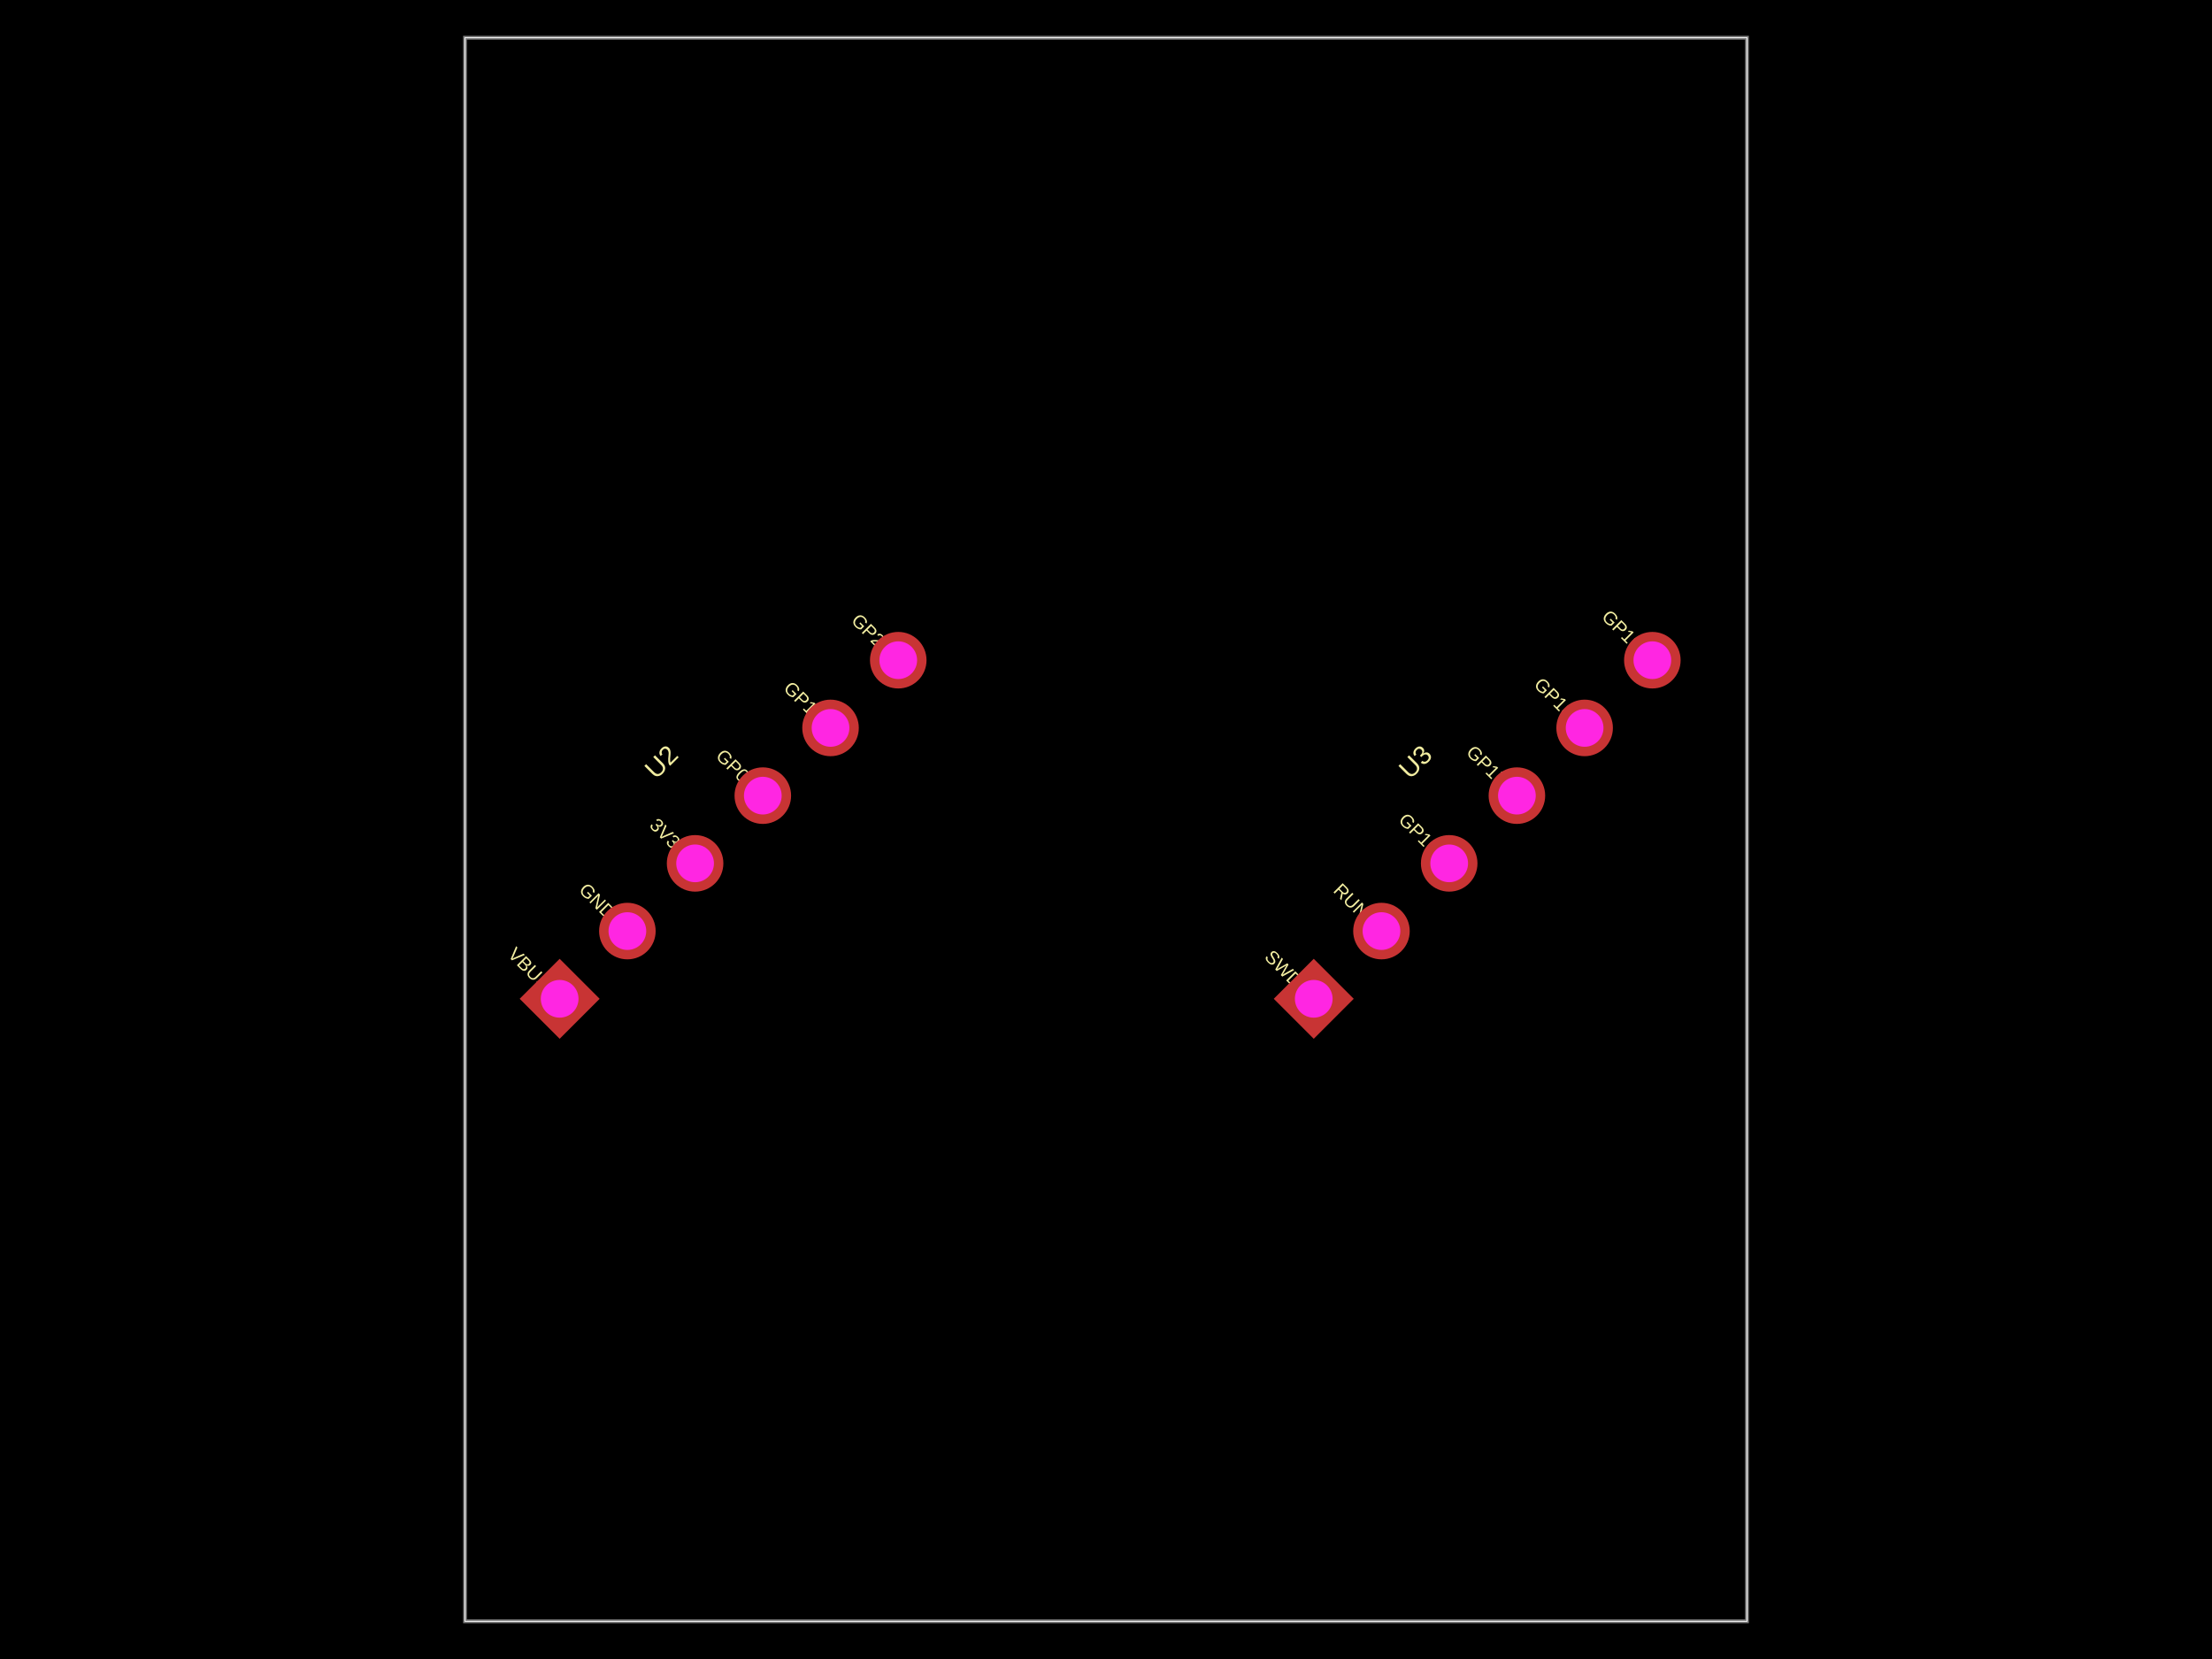
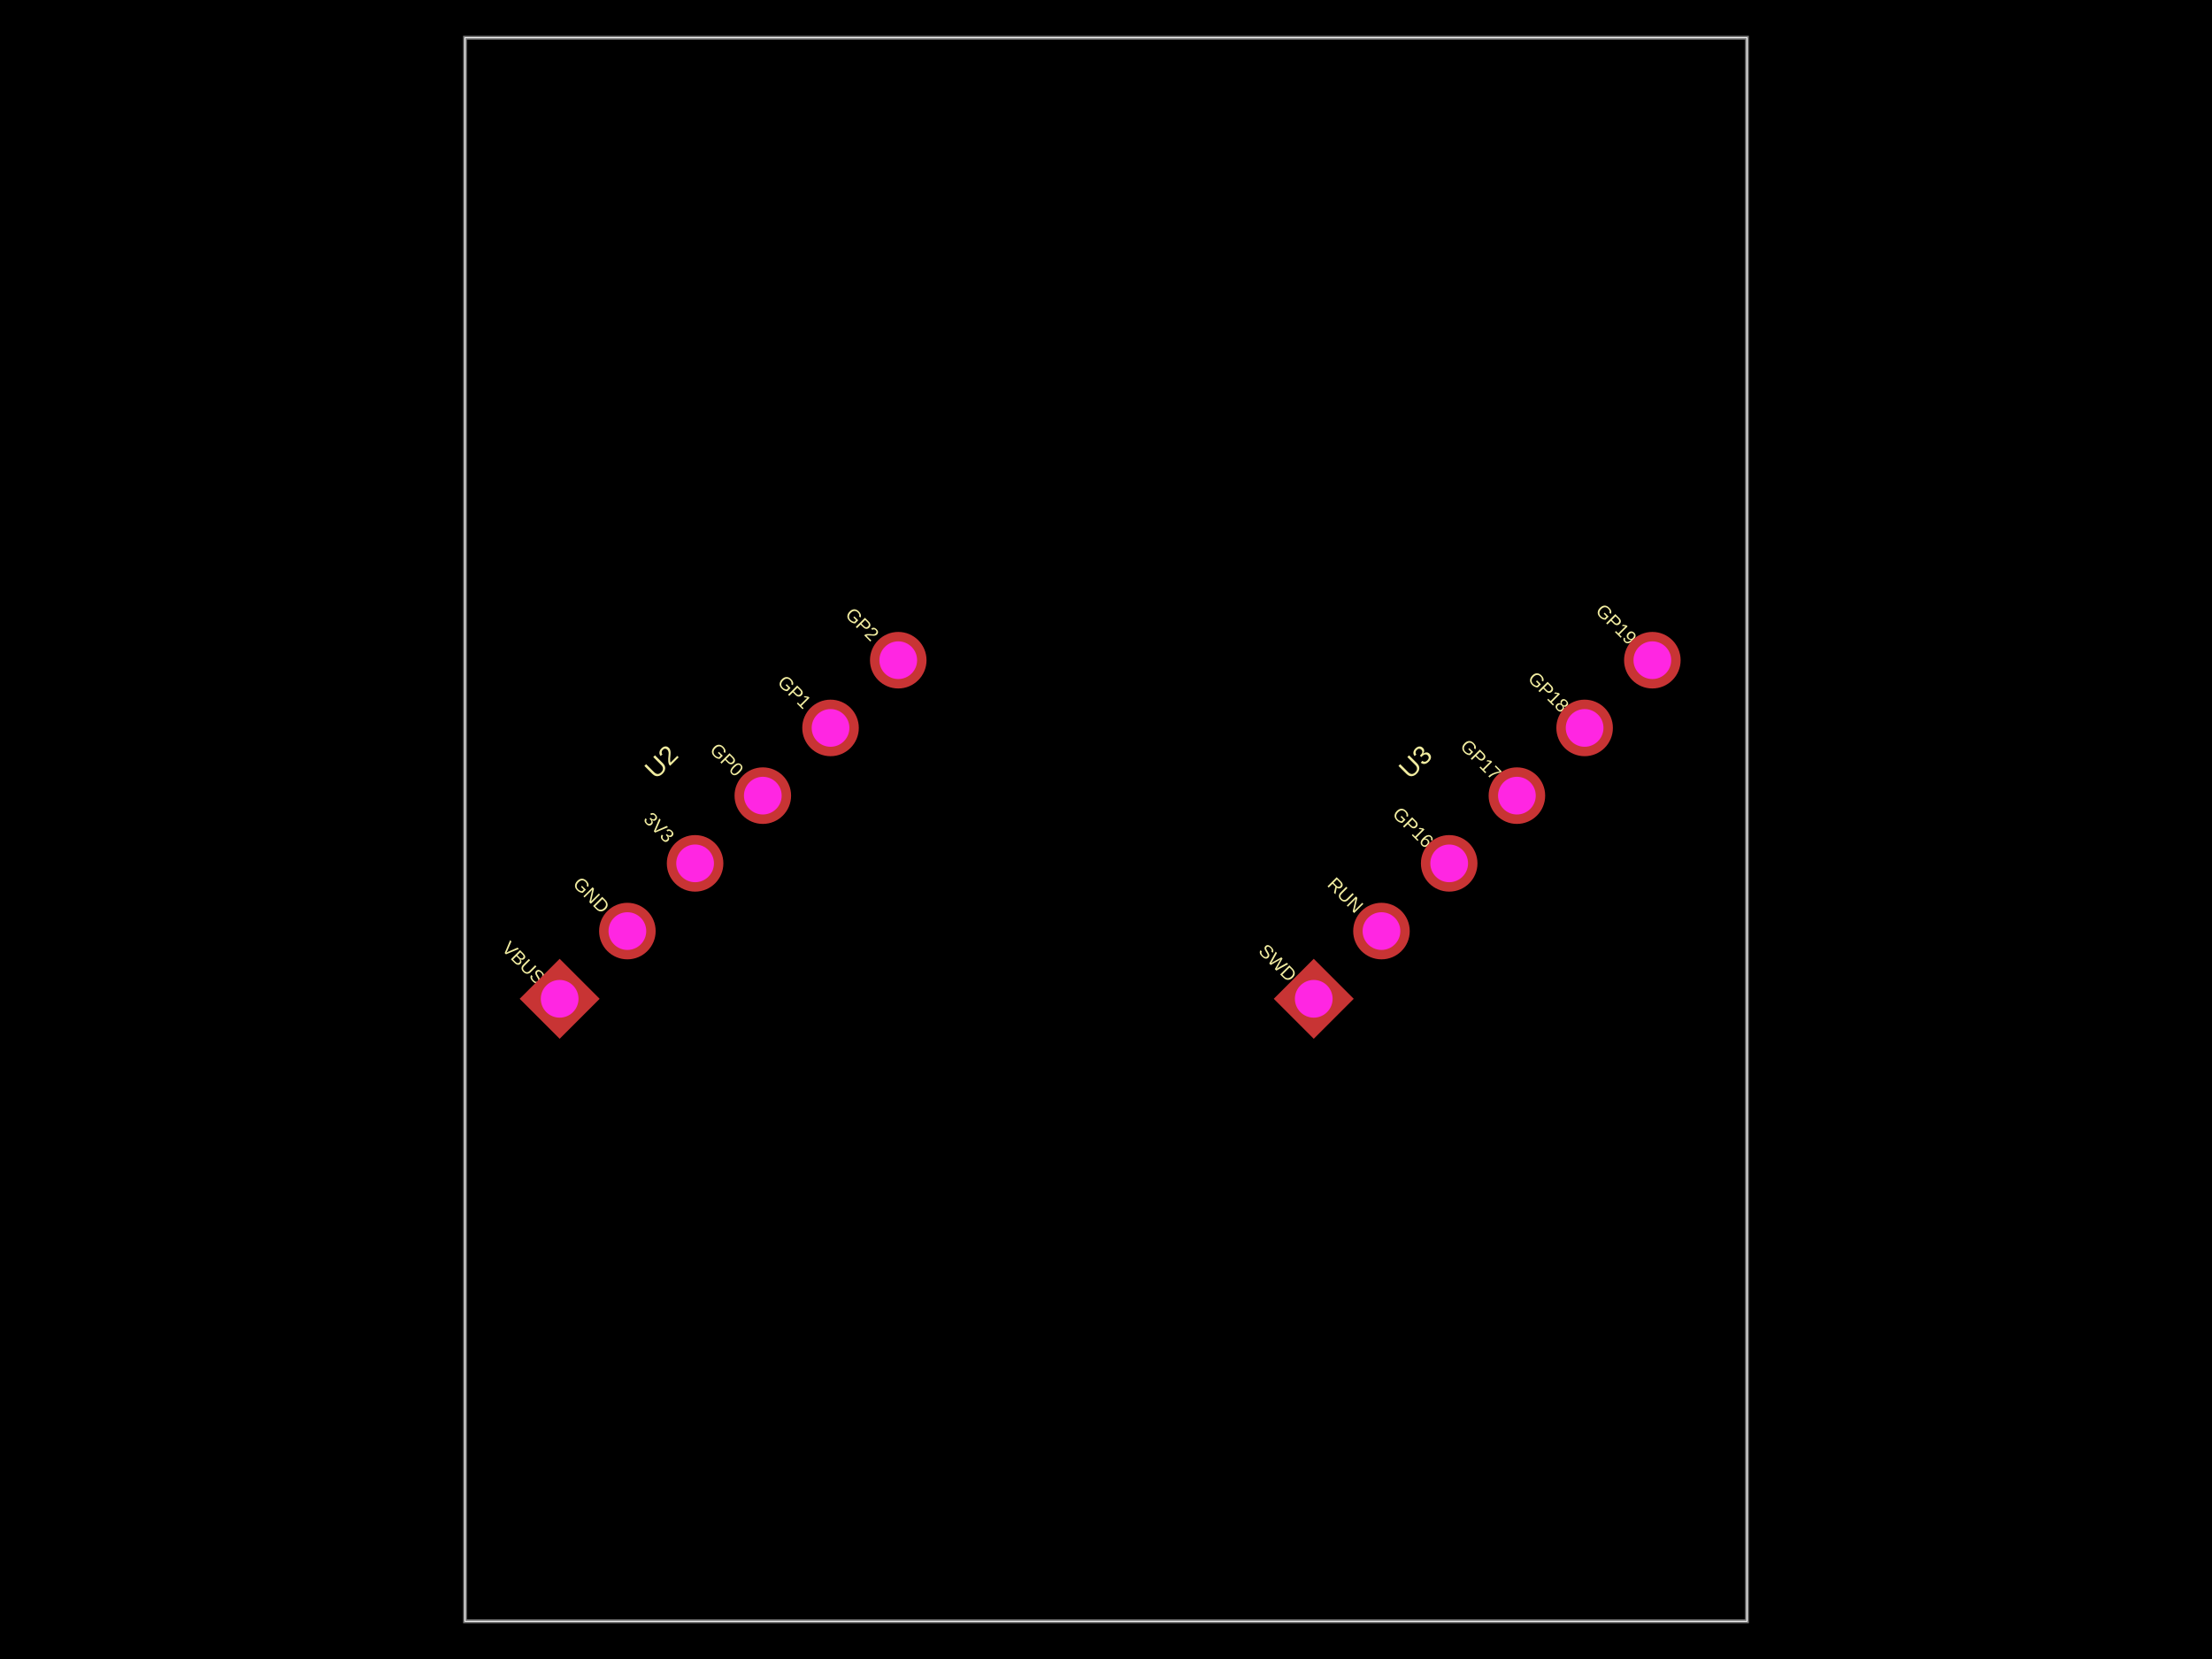
- <svg xmlns="http://www.w3.org/2000/svg" width="800" height="600" data-software-used-string="@tscircuit/core@0.0.1269">
+ <svg xmlns="http://www.w3.org/2000/svg" width="800" height="600" data-software-used-string="@tscircuit/core@0.0.1610">
  <style />
  <rect class="boundary" x="0" y="0" fill="#000" width="800" height="600" data-type="pcb_background" data-pcb-layer="global" />
  <rect class="pcb-boundary" fill="none" stroke="#fff" stroke-width="0.3" x="168.182" y="13.636" width="463.636" height="572.727" data-type="pcb_boundary" data-pcb-layer="global" />
  <path class="pcb-board" d="M 168.182 586.364 L 631.818 586.364 L 631.818 13.636 L 168.182 13.636 Z" fill="none" stroke="rgba(255, 255, 255, 0.5)" stroke-width="1.364" data-type="pcb_board" data-pcb-layer="board" />
-   <text x="0" y="0" dx="0" dy="0" fill="#f2eda1" font-family="Arial, sans-serif" font-size="6.818" text-anchor="middle" dominant-baseline="central" transform="matrix(0.7071068,0.7071068,-0.7071068,0.7071068,191.5597,350.3814)" class="pcb-silkscreen-text pcb-silkscreen-top" data-pcb-silkscreen-text-id="pcb_silkscreen_text_0" stroke="none" data-type="pcb_silkscreen_text" data-pcb-layer="top">VBUS</text>
-   <text x="0" y="0" dx="0" dy="0" fill="#f2eda1" font-family="Arial, sans-serif" font-size="6.818" text-anchor="middle" dominant-baseline="central" transform="matrix(0.7071068,0.7071068,-0.7071068,0.7071068,216.0513,325.8898)" class="pcb-silkscreen-text pcb-silkscreen-top" data-pcb-silkscreen-text-id="pcb_silkscreen_text_1" stroke="none" data-type="pcb_silkscreen_text" data-pcb-layer="top">GND</text>
-   <text x="0" y="0" dx="0" dy="0" fill="#f2eda1" font-family="Arial, sans-serif" font-size="6.818" text-anchor="middle" dominant-baseline="central" transform="matrix(0.7071068,0.7071068,-0.7071068,0.7071068,240.5429,301.3981)" class="pcb-silkscreen-text pcb-silkscreen-top" data-pcb-silkscreen-text-id="pcb_silkscreen_text_2" stroke="none" data-type="pcb_silkscreen_text" data-pcb-layer="top">3V3</text>
-   <text x="0" y="0" dx="0" dy="0" fill="#f2eda1" font-family="Arial, sans-serif" font-size="6.818" text-anchor="middle" dominant-baseline="central" transform="matrix(0.7071068,0.7071068,-0.7071068,0.7071068,265.0345,276.9065)" class="pcb-silkscreen-text pcb-silkscreen-top" data-pcb-silkscreen-text-id="pcb_silkscreen_text_3" stroke="none" data-type="pcb_silkscreen_text" data-pcb-layer="top">GP0</text>
-   <text x="0" y="0" dx="0" dy="0" fill="#f2eda1" font-family="Arial, sans-serif" font-size="6.818" text-anchor="middle" dominant-baseline="central" transform="matrix(0.7071068,0.7071068,-0.7071068,0.7071068,289.5261,252.4149)" class="pcb-silkscreen-text pcb-silkscreen-top" data-pcb-silkscreen-text-id="pcb_silkscreen_text_4" stroke="none" data-type="pcb_silkscreen_text" data-pcb-layer="top">GP1</text>
-   <text x="0" y="0" dx="0" dy="0" fill="#f2eda1" font-family="Arial, sans-serif" font-size="6.818" text-anchor="middle" dominant-baseline="central" transform="matrix(0.7071068,0.7071068,-0.7071068,0.7071068,314.0177,227.9233)" class="pcb-silkscreen-text pcb-silkscreen-top" data-pcb-silkscreen-text-id="pcb_silkscreen_text_5" stroke="none" data-type="pcb_silkscreen_text" data-pcb-layer="top">GP2</text>
+   <text x="0" y="0" dx="0" dy="0" fill="#f2eda1" font-family="Arial, sans-serif" font-size="6.818" text-anchor="middle" dominant-baseline="central" transform="matrix(0.7071068,0.7071068,-0.7071068,0.7071068,189.3902,348.2118)" class="pcb-silkscreen-text pcb-silkscreen-top" data-pcb-silkscreen-text-id="pcb_silkscreen_text_0" stroke="none" data-type="pcb_silkscreen_text" data-pcb-layer="top">VBUS</text>
+   <text x="0" y="0" dx="0" dy="0" fill="#f2eda1" font-family="Arial, sans-serif" font-size="6.818" text-anchor="middle" dominant-baseline="central" transform="matrix(0.7071068,0.7071068,-0.7071068,0.7071068,213.8818,323.7202)" class="pcb-silkscreen-text pcb-silkscreen-top" data-pcb-silkscreen-text-id="pcb_silkscreen_text_1" stroke="none" data-type="pcb_silkscreen_text" data-pcb-layer="top">GND</text>
+   <text x="0" y="0" dx="0" dy="0" fill="#f2eda1" font-family="Arial, sans-serif" font-size="6.818" text-anchor="middle" dominant-baseline="central" transform="matrix(0.7071068,0.7071068,-0.7071068,0.7071068,238.3734,299.2286)" class="pcb-silkscreen-text pcb-silkscreen-top" data-pcb-silkscreen-text-id="pcb_silkscreen_text_2" stroke="none" data-type="pcb_silkscreen_text" data-pcb-layer="top">3V3</text>
+   <text x="0" y="0" dx="0" dy="0" fill="#f2eda1" font-family="Arial, sans-serif" font-size="6.818" text-anchor="middle" dominant-baseline="central" transform="matrix(0.7071068,0.7071068,-0.7071068,0.7071068,262.865,274.737)" class="pcb-silkscreen-text pcb-silkscreen-top" data-pcb-silkscreen-text-id="pcb_silkscreen_text_3" stroke="none" data-type="pcb_silkscreen_text" data-pcb-layer="top">GP0</text>
+   <text x="0" y="0" dx="0" dy="0" fill="#f2eda1" font-family="Arial, sans-serif" font-size="6.818" text-anchor="middle" dominant-baseline="central" transform="matrix(0.7071068,0.7071068,-0.7071068,0.7071068,287.3566,250.2454)" class="pcb-silkscreen-text pcb-silkscreen-top" data-pcb-silkscreen-text-id="pcb_silkscreen_text_4" stroke="none" data-type="pcb_silkscreen_text" data-pcb-layer="top">GP1</text>
+   <text x="0" y="0" dx="0" dy="0" fill="#f2eda1" font-family="Arial, sans-serif" font-size="6.818" text-anchor="middle" dominant-baseline="central" transform="matrix(0.7071068,0.7071068,-0.7071068,0.7071068,311.8482,225.7538)" class="pcb-silkscreen-text pcb-silkscreen-top" data-pcb-silkscreen-text-id="pcb_silkscreen_text_5" stroke="none" data-type="pcb_silkscreen_text" data-pcb-layer="top">GP2</text>
  <text x="0" y="0" dx="0" dy="0" fill="#f2eda1" font-family="Arial, sans-serif" font-size="9.545" text-anchor="middle" dominant-baseline="central" transform="matrix(0.7071068,-0.7071068,0.7071068,0.7071068,239.1448,275.5084)" class="pcb-silkscreen-text pcb-silkscreen-top" data-pcb-silkscreen-text-id="pcb_silkscreen_text_6" stroke="none" data-type="pcb_silkscreen_text" data-pcb-layer="top">U2</text>
-   <text x="0" y="0" dx="0" dy="0" fill="#f2eda1" font-family="Arial, sans-serif" font-size="6.818" text-anchor="middle" dominant-baseline="central" transform="matrix(0.7071068,0.7071068,-0.7071068,0.7071068,464.287,350.3814)" class="pcb-silkscreen-text pcb-silkscreen-top" data-pcb-silkscreen-text-id="pcb_silkscreen_text_7" stroke="none" data-type="pcb_silkscreen_text" data-pcb-layer="top">SWD</text>
-   <text x="0" y="0" dx="0" dy="0" fill="#f2eda1" font-family="Arial, sans-serif" font-size="6.818" text-anchor="middle" dominant-baseline="central" transform="matrix(0.7071068,0.7071068,-0.7071068,0.7071068,488.7786,325.8898)" class="pcb-silkscreen-text pcb-silkscreen-top" data-pcb-silkscreen-text-id="pcb_silkscreen_text_8" stroke="none" data-type="pcb_silkscreen_text" data-pcb-layer="top">RUN</text>
-   <text x="0" y="0" dx="0" dy="0" fill="#f2eda1" font-family="Arial, sans-serif" font-size="6.818" text-anchor="middle" dominant-baseline="central" transform="matrix(0.7071068,0.7071068,-0.7071068,0.7071068,513.2702,301.3981)" class="pcb-silkscreen-text pcb-silkscreen-top" data-pcb-silkscreen-text-id="pcb_silkscreen_text_9" stroke="none" data-type="pcb_silkscreen_text" data-pcb-layer="top">GP16</text>
-   <text x="0" y="0" dx="0" dy="0" fill="#f2eda1" font-family="Arial, sans-serif" font-size="6.818" text-anchor="middle" dominant-baseline="central" transform="matrix(0.7071068,0.7071068,-0.7071068,0.7071068,537.7618,276.9065)" class="pcb-silkscreen-text pcb-silkscreen-top" data-pcb-silkscreen-text-id="pcb_silkscreen_text_10" stroke="none" data-type="pcb_silkscreen_text" data-pcb-layer="top">GP17</text>
-   <text x="0" y="0" dx="0" dy="0" fill="#f2eda1" font-family="Arial, sans-serif" font-size="6.818" text-anchor="middle" dominant-baseline="central" transform="matrix(0.7071068,0.7071068,-0.7071068,0.7071068,562.2534,252.4149)" class="pcb-silkscreen-text pcb-silkscreen-top" data-pcb-silkscreen-text-id="pcb_silkscreen_text_11" stroke="none" data-type="pcb_silkscreen_text" data-pcb-layer="top">GP18</text>
-   <text x="0" y="0" dx="0" dy="0" fill="#f2eda1" font-family="Arial, sans-serif" font-size="6.818" text-anchor="middle" dominant-baseline="central" transform="matrix(0.7071068,0.7071068,-0.7071068,0.7071068,586.745,227.9233)" class="pcb-silkscreen-text pcb-silkscreen-top" data-pcb-silkscreen-text-id="pcb_silkscreen_text_12" stroke="none" data-type="pcb_silkscreen_text" data-pcb-layer="top">GP19</text>
+   <text x="0" y="0" dx="0" dy="0" fill="#f2eda1" font-family="Arial, sans-serif" font-size="6.818" text-anchor="middle" dominant-baseline="central" transform="matrix(0.7071068,0.7071068,-0.7071068,0.7071068,462.1174,348.2118)" class="pcb-silkscreen-text pcb-silkscreen-top" data-pcb-silkscreen-text-id="pcb_silkscreen_text_7" stroke="none" data-type="pcb_silkscreen_text" data-pcb-layer="top">SWD</text>
+   <text x="0" y="0" dx="0" dy="0" fill="#f2eda1" font-family="Arial, sans-serif" font-size="6.818" text-anchor="middle" dominant-baseline="central" transform="matrix(0.7071068,0.7071068,-0.7071068,0.7071068,486.609,323.7202)" class="pcb-silkscreen-text pcb-silkscreen-top" data-pcb-silkscreen-text-id="pcb_silkscreen_text_8" stroke="none" data-type="pcb_silkscreen_text" data-pcb-layer="top">RUN</text>
+   <text x="0" y="0" dx="0" dy="0" fill="#f2eda1" font-family="Arial, sans-serif" font-size="6.818" text-anchor="middle" dominant-baseline="central" transform="matrix(0.7071068,0.7071068,-0.7071068,0.7071068,511.1006,299.2286)" class="pcb-silkscreen-text pcb-silkscreen-top" data-pcb-silkscreen-text-id="pcb_silkscreen_text_9" stroke="none" data-type="pcb_silkscreen_text" data-pcb-layer="top">GP16</text>
+   <text x="0" y="0" dx="0" dy="0" fill="#f2eda1" font-family="Arial, sans-serif" font-size="6.818" text-anchor="middle" dominant-baseline="central" transform="matrix(0.7071068,0.7071068,-0.7071068,0.7071068,535.5922,274.737)" class="pcb-silkscreen-text pcb-silkscreen-top" data-pcb-silkscreen-text-id="pcb_silkscreen_text_10" stroke="none" data-type="pcb_silkscreen_text" data-pcb-layer="top">GP17</text>
+   <text x="0" y="0" dx="0" dy="0" fill="#f2eda1" font-family="Arial, sans-serif" font-size="6.818" text-anchor="middle" dominant-baseline="central" transform="matrix(0.7071068,0.7071068,-0.7071068,0.7071068,560.0839,250.2454)" class="pcb-silkscreen-text pcb-silkscreen-top" data-pcb-silkscreen-text-id="pcb_silkscreen_text_11" stroke="none" data-type="pcb_silkscreen_text" data-pcb-layer="top">GP18</text>
+   <text x="0" y="0" dx="0" dy="0" fill="#f2eda1" font-family="Arial, sans-serif" font-size="6.818" text-anchor="middle" dominant-baseline="central" transform="matrix(0.7071068,0.7071068,-0.7071068,0.7071068,584.5755,225.7538)" class="pcb-silkscreen-text pcb-silkscreen-top" data-pcb-silkscreen-text-id="pcb_silkscreen_text_12" stroke="none" data-type="pcb_silkscreen_text" data-pcb-layer="top">GP19</text>
  <text x="0" y="0" dx="0" dy="0" fill="#f2eda1" font-family="Arial, sans-serif" font-size="9.545" text-anchor="middle" dominant-baseline="central" transform="matrix(0.7071068,-0.7071068,0.7071068,0.7071068,511.872,275.5084)" class="pcb-silkscreen-text pcb-silkscreen-top" data-pcb-silkscreen-text-id="pcb_silkscreen_text_13" stroke="none" data-type="pcb_silkscreen_text" data-pcb-layer="top">U3</text>
-   <g data-type="pcb_plated_hole" data-pcb-layer="through">
+   <g data-type="pcb_plated_hole" data-pcb-layer="through" data-pad-name="U2.VBUS">
    <rect class="pcb-hole-outer-pad" fill="rgb(200, 52, 52)" x="-10.227" y="-10.227" transform="translate(202.4073 361.229) rotate(-45)" width="20.455" height="20.455" data-type="pcb_plated_hole" data-pcb-layer="top" />
    <circle class="pcb-hole-inner" fill="#FF26E2" cx="202.407" cy="361.229" r="6.818" data-type="pcb_plated_hole_drill" data-pcb-layer="drill" />
  </g>
-   <g data-type="pcb_plated_hole" data-pcb-layer="through">
+   <g data-type="pcb_plated_hole" data-pcb-layer="through" data-pad-name="U2.GND">
    <circle class="pcb-hole-outer" fill="rgb(200, 52, 52)" cx="226.899" cy="336.737" r="10.227" data-type="pcb_plated_hole" data-pcb-layer="top" />
    <circle class="pcb-hole-inner" fill="#FF26E2" cx="226.899" cy="336.737" r="6.818" data-type="pcb_plated_hole_drill" data-pcb-layer="drill" />
  </g>
-   <g data-type="pcb_plated_hole" data-pcb-layer="through">
+   <g data-type="pcb_plated_hole" data-pcb-layer="through" data-pad-name="U2.3V3">
    <circle class="pcb-hole-outer" fill="rgb(200, 52, 52)" cx="251.391" cy="312.246" r="10.227" data-type="pcb_plated_hole" data-pcb-layer="top" />
    <circle class="pcb-hole-inner" fill="#FF26E2" cx="251.391" cy="312.246" r="6.818" data-type="pcb_plated_hole_drill" data-pcb-layer="drill" />
  </g>
-   <g data-type="pcb_plated_hole" data-pcb-layer="through">
+   <g data-type="pcb_plated_hole" data-pcb-layer="through" data-pad-name="U2.GP0">
    <circle class="pcb-hole-outer" fill="rgb(200, 52, 52)" cx="275.882" cy="287.754" r="10.227" data-type="pcb_plated_hole" data-pcb-layer="top" />
    <circle class="pcb-hole-inner" fill="#FF26E2" cx="275.882" cy="287.754" r="6.818" data-type="pcb_plated_hole_drill" data-pcb-layer="drill" />
  </g>
-   <g data-type="pcb_plated_hole" data-pcb-layer="through">
+   <g data-type="pcb_plated_hole" data-pcb-layer="through" data-pad-name="U2.GP1">
    <circle class="pcb-hole-outer" fill="rgb(200, 52, 52)" cx="300.374" cy="263.263" r="10.227" data-type="pcb_plated_hole" data-pcb-layer="top" />
    <circle class="pcb-hole-inner" fill="#FF26E2" cx="300.374" cy="263.263" r="6.818" data-type="pcb_plated_hole_drill" data-pcb-layer="drill" />
  </g>
-   <g data-type="pcb_plated_hole" data-pcb-layer="through">
+   <g data-type="pcb_plated_hole" data-pcb-layer="through" data-pad-name="U2.GP2">
    <circle class="pcb-hole-outer" fill="rgb(200, 52, 52)" cx="324.865" cy="238.771" r="10.227" data-type="pcb_plated_hole" data-pcb-layer="top" />
    <circle class="pcb-hole-inner" fill="#FF26E2" cx="324.865" cy="238.771" r="6.818" data-type="pcb_plated_hole_drill" data-pcb-layer="drill" />
  </g>
-   <g data-type="pcb_plated_hole" data-pcb-layer="through">
+   <g data-type="pcb_plated_hole" data-pcb-layer="through" data-pad-name="U3.SWD">
    <rect class="pcb-hole-outer-pad" fill="rgb(200, 52, 52)" x="-10.227" y="-10.227" transform="translate(475.1346 361.229) rotate(-45)" width="20.455" height="20.455" data-type="pcb_plated_hole" data-pcb-layer="top" />
    <circle class="pcb-hole-inner" fill="#FF26E2" cx="475.135" cy="361.229" r="6.818" data-type="pcb_plated_hole_drill" data-pcb-layer="drill" />
  </g>
-   <g data-type="pcb_plated_hole" data-pcb-layer="through">
+   <g data-type="pcb_plated_hole" data-pcb-layer="through" data-pad-name="U3.RUN">
    <circle class="pcb-hole-outer" fill="rgb(200, 52, 52)" cx="499.626" cy="336.737" r="10.227" data-type="pcb_plated_hole" data-pcb-layer="top" />
    <circle class="pcb-hole-inner" fill="#FF26E2" cx="499.626" cy="336.737" r="6.818" data-type="pcb_plated_hole_drill" data-pcb-layer="drill" />
  </g>
-   <g data-type="pcb_plated_hole" data-pcb-layer="through">
+   <g data-type="pcb_plated_hole" data-pcb-layer="through" data-pad-name="U3.GP16">
    <circle class="pcb-hole-outer" fill="rgb(200, 52, 52)" cx="524.118" cy="312.246" r="10.227" data-type="pcb_plated_hole" data-pcb-layer="top" />
    <circle class="pcb-hole-inner" fill="#FF26E2" cx="524.118" cy="312.246" r="6.818" data-type="pcb_plated_hole_drill" data-pcb-layer="drill" />
  </g>
-   <g data-type="pcb_plated_hole" data-pcb-layer="through">
+   <g data-type="pcb_plated_hole" data-pcb-layer="through" data-pad-name="U3.GP17">
    <circle class="pcb-hole-outer" fill="rgb(200, 52, 52)" cx="548.609" cy="287.754" r="10.227" data-type="pcb_plated_hole" data-pcb-layer="top" />
    <circle class="pcb-hole-inner" fill="#FF26E2" cx="548.609" cy="287.754" r="6.818" data-type="pcb_plated_hole_drill" data-pcb-layer="drill" />
  </g>
-   <g data-type="pcb_plated_hole" data-pcb-layer="through">
+   <g data-type="pcb_plated_hole" data-pcb-layer="through" data-pad-name="U3.GP18">
    <circle class="pcb-hole-outer" fill="rgb(200, 52, 52)" cx="573.101" cy="263.263" r="10.227" data-type="pcb_plated_hole" data-pcb-layer="top" />
    <circle class="pcb-hole-inner" fill="#FF26E2" cx="573.101" cy="263.263" r="6.818" data-type="pcb_plated_hole_drill" data-pcb-layer="drill" />
  </g>
-   <g data-type="pcb_plated_hole" data-pcb-layer="through">
+   <g data-type="pcb_plated_hole" data-pcb-layer="through" data-pad-name="U3.GP19">
    <circle class="pcb-hole-outer" fill="rgb(200, 52, 52)" cx="597.593" cy="238.771" r="10.227" data-type="pcb_plated_hole" data-pcb-layer="top" />
    <circle class="pcb-hole-inner" fill="#FF26E2" cx="597.593" cy="238.771" r="6.818" data-type="pcb_plated_hole_drill" data-pcb-layer="drill" />
  </g>
</svg>
